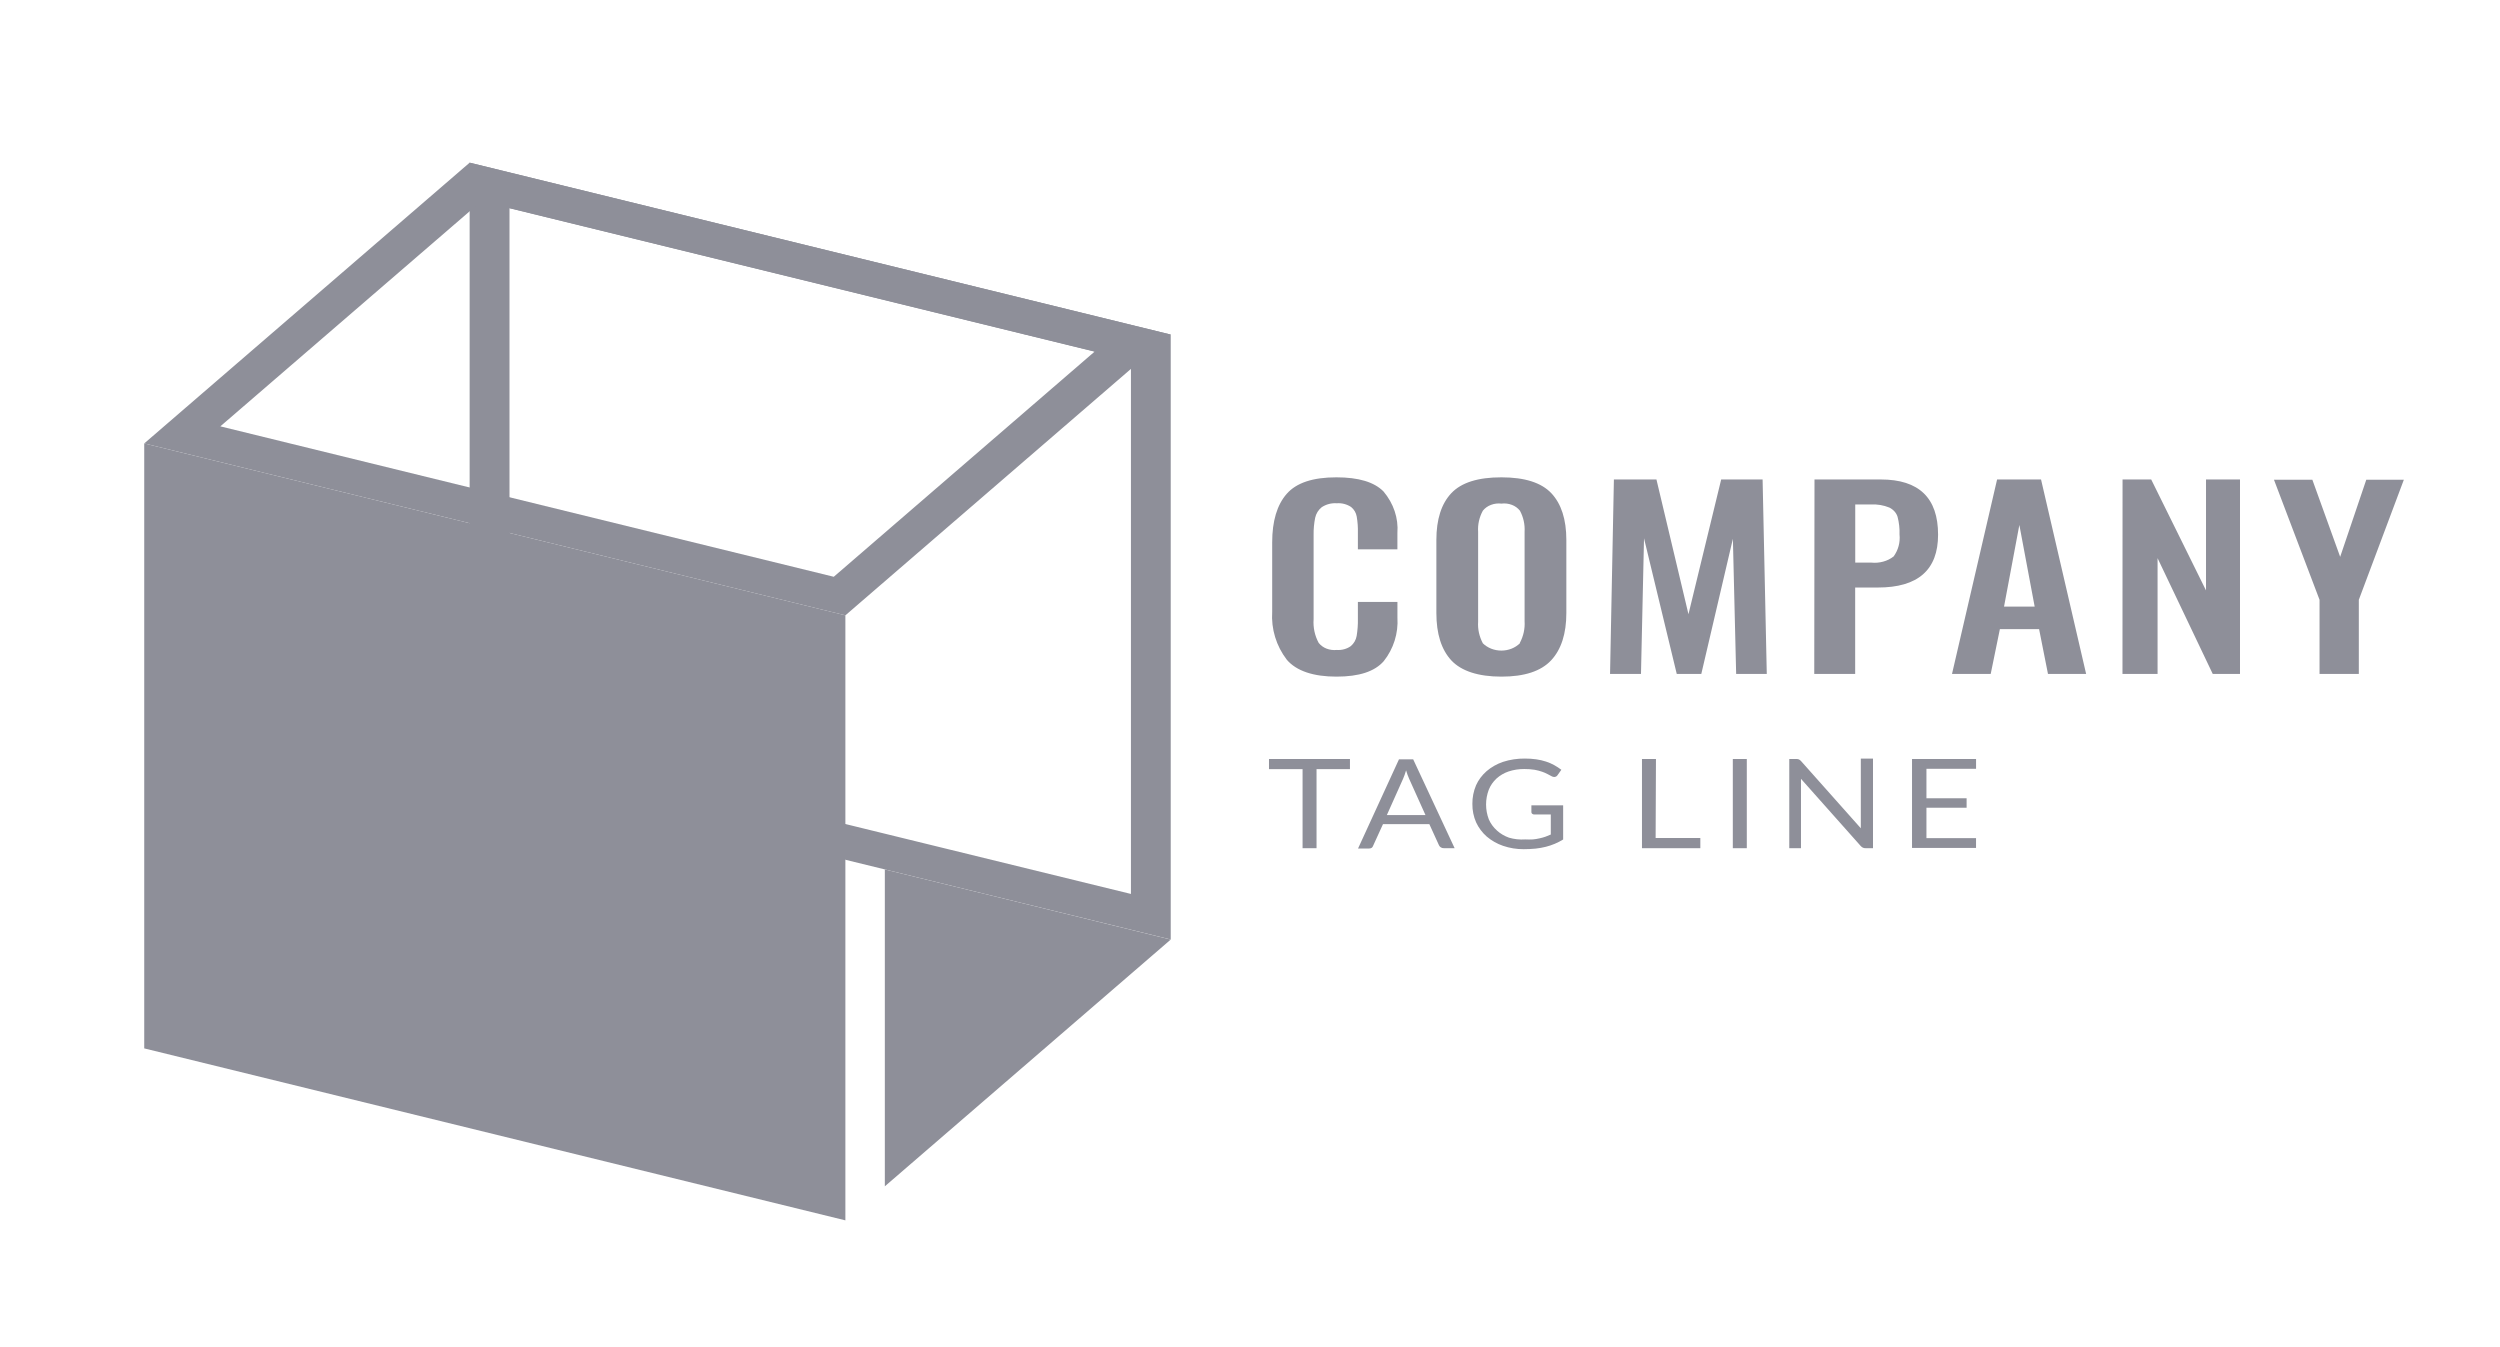
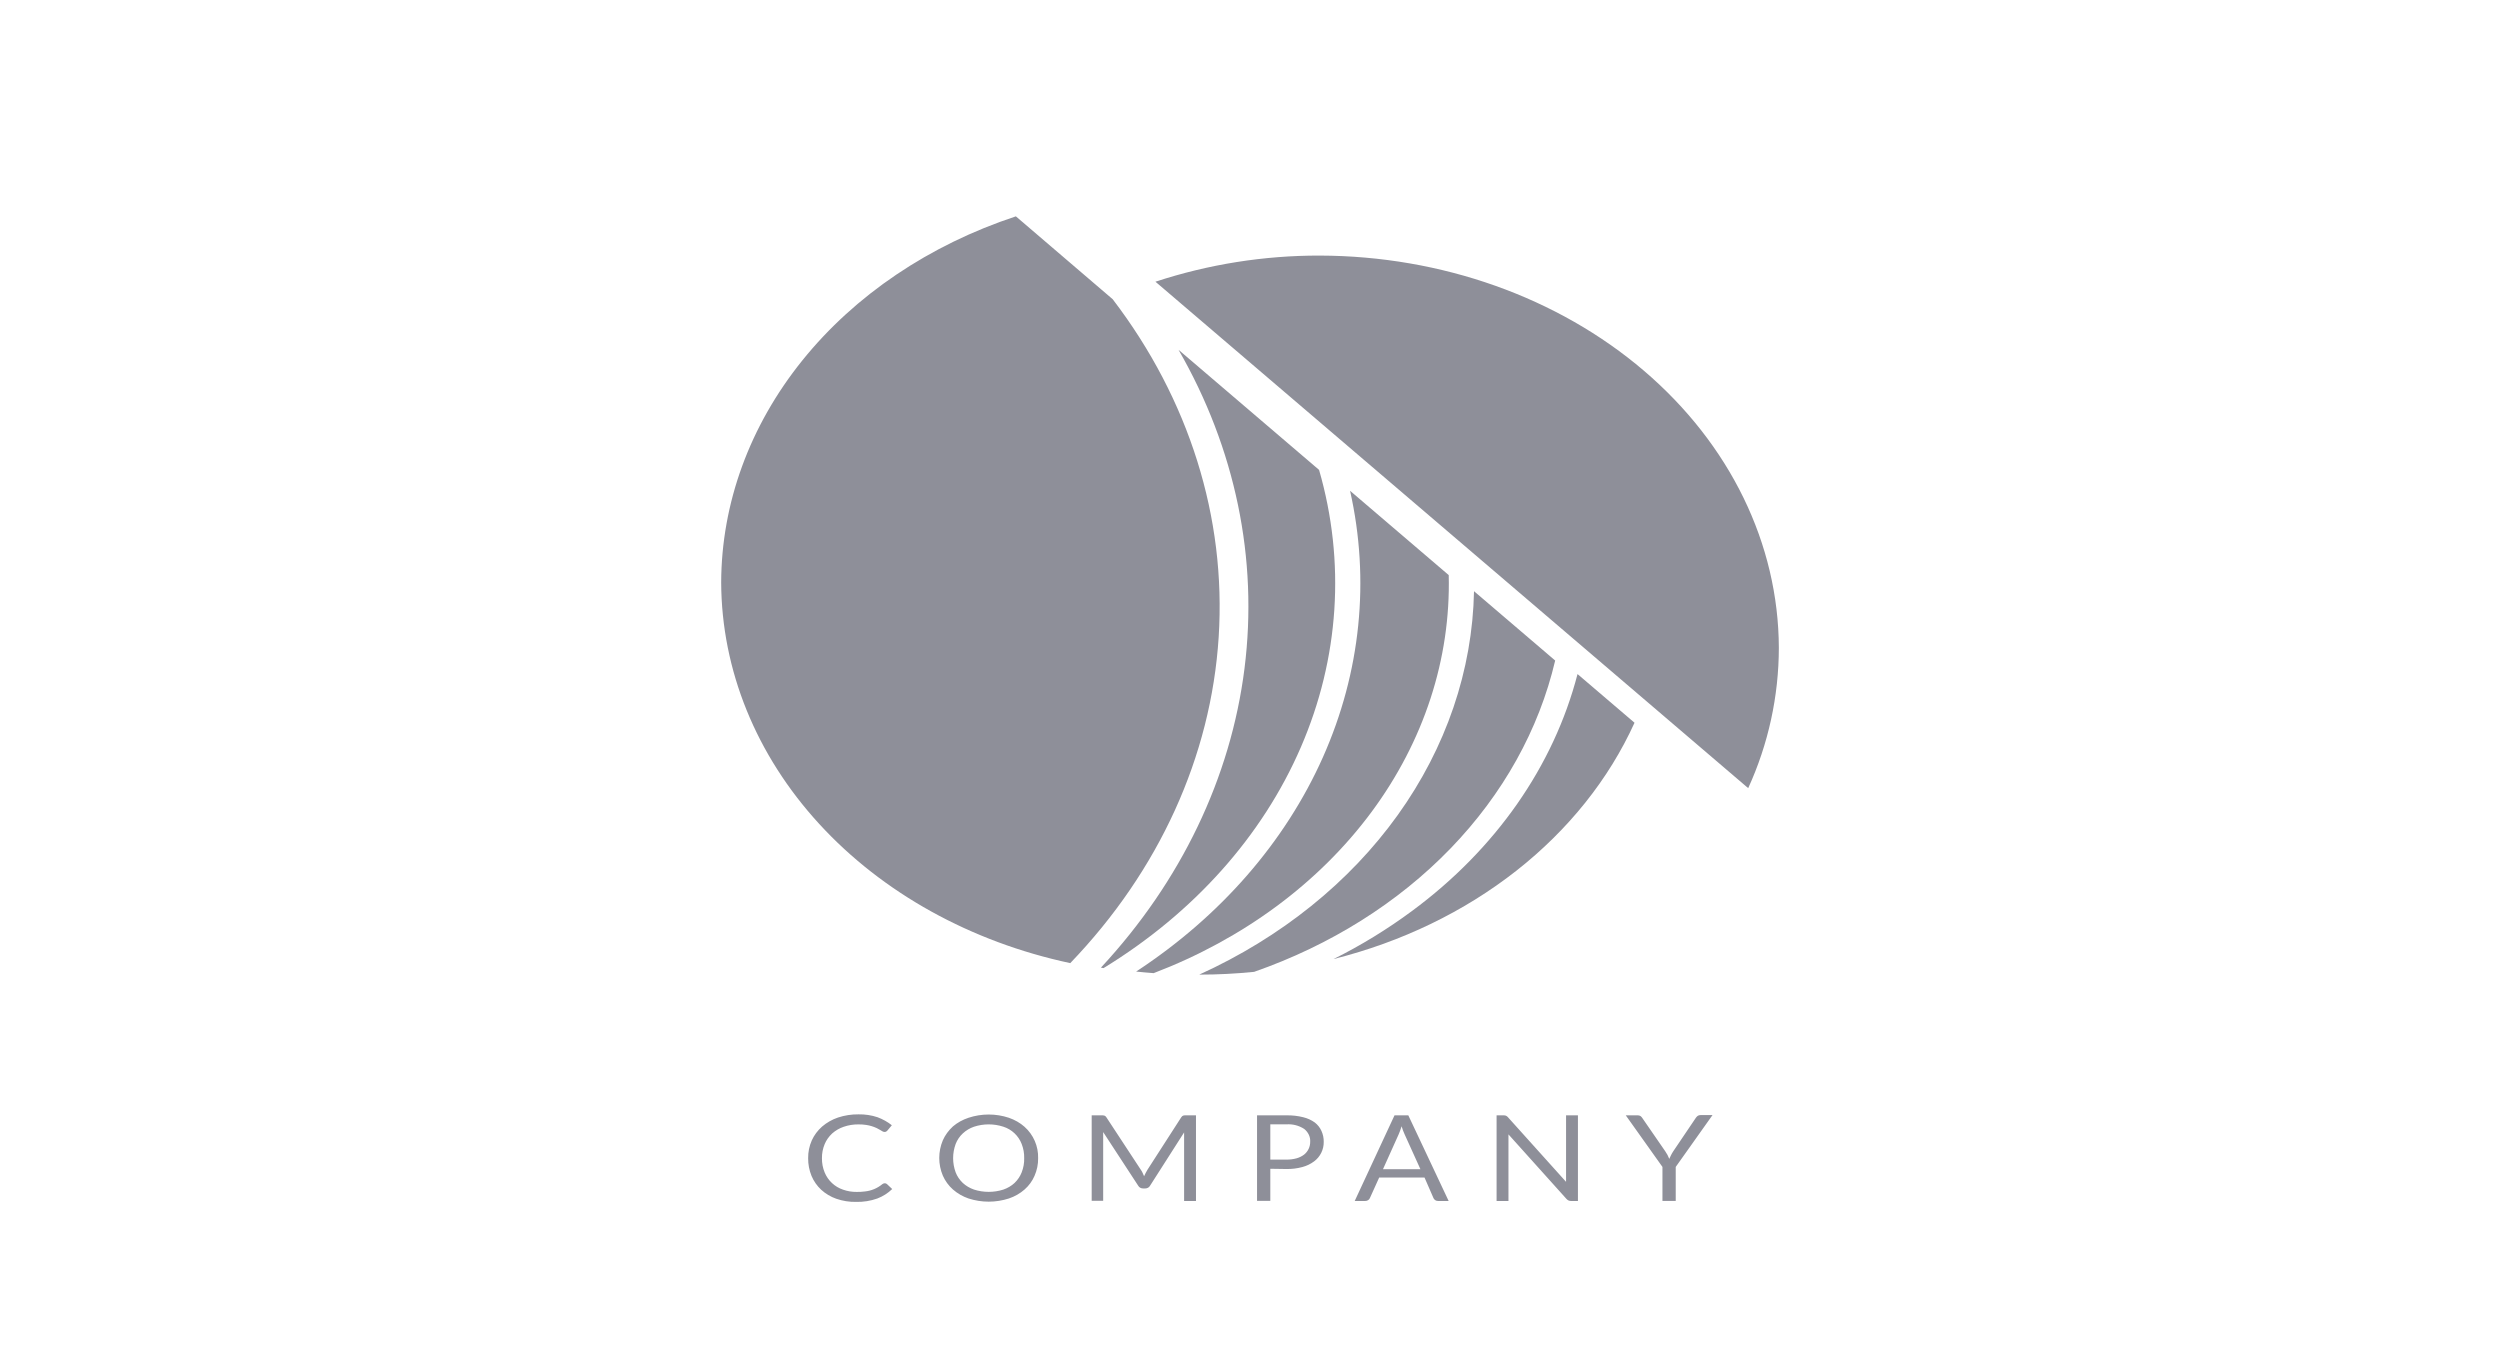
<svg xmlns="http://www.w3.org/2000/svg" width="104" height="56" fill="none">
-   <path fill="#8E8F99" d="M53.53 27.443a2.953 2.953 0 0 1-.607-1.992v-2.888c0-.885.201-1.558.603-2.018.402-.46 1.092-.69 2.07-.688.92 0 1.572.196 1.958.588.42.5.625 1.111.578 1.727v.68h-1.644v-.688c.006-.225-.01-.45-.048-.673a.652.652 0 0 0-.234-.4.951.951 0 0 0-.596-.155 1.007 1.007 0 0 0-.627.164.769.769 0 0 0-.272.44 3.342 3.342 0 0 0-.065.715v3.505a1.79 1.79 0 0 0 .211.984.772.772 0 0 0 .328.239c.133.051.28.07.425.055.21.015.42-.042.582-.159a.706.706 0 0 0 .245-.426c.038-.232.056-.467.051-.702v-.711h1.645v.65a2.643 2.643 0 0 1-.57 1.815c-.377.429-1.02.643-1.967.643-.946 0-1.661-.229-2.067-.705ZM60.376 27.473c-.415-.45-.623-1.105-.623-1.972v-3.038c0-.858.208-1.507.623-1.948.416-.44 1.11-.66 2.084-.658.967 0 1.658.22 2.073.658.416.441.627 1.09.627 1.948v3.038c0 .858-.211 1.516-.633 1.969-.423.452-1.11.678-2.067.678-.957 0-1.665-.229-2.084-.675Zm2.85-.729c.149-.282.217-.59.197-.899v-3.72a1.65 1.65 0 0 0-.194-.88.776.776 0 0 0-.335-.243.907.907 0 0 0-.434-.052.92.92 0 0 0-.435.053.789.789 0 0 0-.338.241c-.15.275-.218.578-.197.881v3.738c-.021.309.047.617.197.899.096.094.214.17.347.223a1.161 1.161 0 0 0 .845 0c.133-.053.251-.129.347-.223v-.018ZM67.138 19.946h1.77l1.332 5.605 1.361-5.605h1.723l.174 8.09h-1.274l-.136-5.622-1.314 5.622h-1.021l-1.362-5.643-.126 5.643h-1.287l.16-8.09ZM75.483 19.946h2.758c1.588 0 2.383.766 2.383 2.297 0 1.467-.837 2.2-2.51 2.198h-.939v3.596h-1.702l.01-8.091Zm2.356 3.458c.168.018.339.005.5-.04.162-.043.31-.117.436-.216a1.31 1.31 0 0 0 .245-.913 2.53 2.53 0 0 0-.081-.735.596.596 0 0 0-.126-.222.705.705 0 0 0-.215-.163 1.763 1.763 0 0 0-.76-.129h-.66v2.418h.66ZM83.079 19.946h1.828l1.876 8.09h-1.587l-.37-1.865h-1.631l-.382 1.866h-1.61l1.876-8.091Zm1.563 5.288-.637-3.396-.637 3.396h1.273ZM88.298 19.946h1.192l2.28 4.615v-4.615h1.414v8.09H92.05l-2.295-4.817v4.817h-1.46l.003-8.09ZM96.493 24.952l-1.896-4.995h1.597l1.157 3.208 1.086-3.208H100l-1.873 4.995v3.084h-1.634v-3.084ZM56.158 31.574v.423h-1.39v3.287h-.581v-3.287H52.79v-.423h3.367ZM60.512 35.284h-.45a.2.2 0 0 1-.125-.035.193.193 0 0 1-.075-.085l-.402-.881h-1.927l-.402.881a.243.243 0 0 1-.06.1.208.208 0 0 1-.127.035h-.45l1.703-3.71h.592l1.723 3.695Zm-2.819-1.377H59.3l-.68-1.51a2.703 2.703 0 0 1-.127-.35c-.024.07-.044.138-.064.197l-.062.156-.674 1.507ZM63.447 34.92c.107.005.214.005.32 0 .092-.008.183-.023.273-.044a2.1 2.1 0 0 0 .245-.067c.075-.027.15-.06.228-.092v-.834h-.681a.142.142 0 0 1-.05-.006.128.128 0 0 1-.042-.023.086.086 0 0 1-.026-.03.075.075 0 0 1-.008-.038v-.285h1.321v1.422a2.57 2.57 0 0 1-.718.303c-.14.035-.282.06-.426.076a5.153 5.153 0 0 1-.497.024 2.596 2.596 0 0 1-.858-.139 2.092 2.092 0 0 1-.681-.387 1.792 1.792 0 0 1-.44-.588 1.854 1.854 0 0 1-.156-.77 1.923 1.923 0 0 1 .153-.775c.098-.22.248-.42.44-.588.194-.167.426-.298.68-.385.292-.095.602-.141.913-.138.159 0 .317.01.473.032.139.02.274.051.405.094.12.039.234.088.34.147.105.058.204.123.297.194l-.163.23a.143.143 0 0 1-.056.05.17.17 0 0 1-.077.02.222.222 0 0 1-.106-.03 2.103 2.103 0 0 1-.166-.088 1.51 1.51 0 0 0-.229-.1 2.137 2.137 0 0 0-.313-.082 2.625 2.625 0 0 0-.432-.032 2.018 2.018 0 0 0-.657.103 1.44 1.44 0 0 0-.5.294c-.142.133-.25.29-.318.46a1.733 1.733 0 0 0 0 1.238c.075.174.191.333.341.467.14.127.31.227.497.294.217.064.446.089.674.073ZM68.874 34.861h1.86v.423h-2.428v-3.71h.582l-.014 3.287ZM72.667 35.284h-.582v-3.71h.582v3.71ZM74.832 31.591a.28.28 0 0 1 .09.068l2.488 2.797a.884.884 0 0 1 0-.132v-2.765h.507v3.726h-.293a.276.276 0 0 1-.126-.021.33.33 0 0 1-.092-.07l-2.485-2.795v2.886h-.487v-3.711h.303c.033 0 .066.006.096.017ZM82.204 31.574v.408H80.14v1.225h1.671v.394h-1.671v1.266h2.063v.408H79.54v-3.701h2.663ZM21.195 8.659l25.852 6.334v22.195l-25.852-6.33v-22.2Zm-1.658-1.892v25.168l29.165 7.148V13.918L19.537 6.767Z" />
-   <path fill="#8E8F99" d="M35.168 50.767 6 43.613V18.447l29.168 7.15v25.17Z" />
-   <path fill="#8E8F99" d="m20.02 8.374 25.515 6.254-10.85 9.366-25.519-6.258L20.02 8.374Zm-.483-1.607L6 18.447l29.168 7.151 13.534-11.68-29.165-7.151ZM36.81 49.35l11.892-10.264-11.893-2.917v13.182Z" />
+   <path fill="#8E8F99" d="M36.81 49.223c.016 0 .032.004.046.01a.123.123 0 0 1 .04.023l.22.208a1.819 1.819 0 0 1-.62.394c-.28.1-.58.148-.881.141a2.38 2.38 0 0 1-.829-.132 1.822 1.822 0 0 1-.623-.372 1.667 1.667 0 0 1-.403-.576 1.89 1.89 0 0 1-.141-.738 1.763 1.763 0 0 1 .152-.741c.096-.214.242-.41.428-.575a2.01 2.01 0 0 1 .662-.376 2.64 2.64 0 0 1 .853-.132c.27-.005.54.036.792.12.219.082.42.194.594.333l-.185.222a.179.179 0 0 1-.047.04.128.128 0 0 1-.075.017.183.183 0 0 1-.08-.024l-.1-.059-.137-.075a1.604 1.604 0 0 0-.436-.133 1.97 1.97 0 0 0-.329-.023 1.813 1.813 0 0 0-.613.099 1.41 1.41 0 0 0-.48.278c-.138.129-.244.28-.312.444a1.47 1.47 0 0 0-.113.585 1.5 1.5 0 0 0 .113.594 1.262 1.262 0 0 0 .765.715c.18.064.373.096.568.094.113.002.226-.005.337-.019a1.348 1.348 0 0 0 .729-.304.175.175 0 0 1 .105-.038ZM43.186 48.18c.004.25-.047.5-.149.734a1.59 1.59 0 0 1-.416.57c-.184.162-.406.29-.652.373a2.732 2.732 0 0 1-1.678 0 1.944 1.944 0 0 1-.65-.375 1.67 1.67 0 0 1-.419-.575 1.885 1.885 0 0 1 0-1.47c.094-.214.237-.41.42-.578.185-.157.406-.28.649-.36.54-.18 1.138-.18 1.678 0 .245.085.467.212.651.375a1.689 1.689 0 0 1 .566 1.306Zm-.58 0c.005-.2-.03-.4-.104-.59a1.213 1.213 0 0 0-.762-.719 1.971 1.971 0 0 0-1.22 0 1.314 1.314 0 0 0-.467.279 1.184 1.184 0 0 0-.298.44c-.14.385-.14.796 0 1.18.062.163.164.313.298.441.13.12.29.215.467.276.393.126.826.126 1.22 0 .177-.061.337-.156.466-.276.133-.128.233-.279.296-.441.074-.19.11-.39.104-.59ZM47.536 48.799l.058.132c.023-.047.042-.09.064-.132.021-.045.045-.088.072-.13l1.41-2.19c.028-.039.053-.062.08-.07a.388.388 0 0 1 .116-.011h.417v3.563h-.494v-2.73a.929.929 0 0 1 0-.123l-1.419 2.221a.203.203 0 0 1-.083.081.252.252 0 0 1-.121.03h-.08a.25.25 0 0 1-.122-.03.2.2 0 0 1-.082-.08l-1.46-2.236V49.954h-.478v-3.556h.417a.389.389 0 0 1 .115.012.155.155 0 0 1 .078.068l1.44 2.193c.029.04.053.084.072.128ZM52.845 48.622v1.334h-.552v-3.558h1.23c.233-.004.465.022.688.078.179.043.344.118.486.221a.92.92 0 0 1 .276.35c.065.145.097.299.094.455a.99.99 0 0 1-.4.811 1.42 1.42 0 0 1-.49.236c-.214.058-.439.086-.664.082l-.668-.01Zm0-.382h.668c.145.001.29-.017.428-.055a.94.94 0 0 0 .309-.153.673.673 0 0 0 .254-.535.592.592 0 0 0-.056-.29.687.687 0 0 0-.193-.243 1.202 1.202 0 0 0-.742-.191h-.668v1.467ZM60.264 49.961h-.436a.21.21 0 0 1-.121-.033.224.224 0 0 1-.072-.082l-.375-.861h-1.886l-.389.86a.196.196 0 0 1-.069.08.21.21 0 0 1-.124.036h-.436l1.656-3.563h.574l1.678 3.563Zm-2.732-1.323h1.557l-.657-1.45a2.332 2.332 0 0 1-.125-.335l-.063.186c-.02.057-.041.108-.06.15l-.652 1.45ZM62.65 46.414a.234.234 0 0 1 .082.064l2.416 2.686v-2.766h.494v3.563h-.276a.273.273 0 0 1-.114-.02.3.3 0 0 1-.088-.067l-2.412-2.684a.964.964 0 0 1 0 .123v2.648h-.494v-3.563h.292c.034-.001.068.004.1.016ZM69.71 48.544v1.415h-.552v-1.415l-1.526-2.146h.494a.201.201 0 0 1 .119.03c.03.023.055.05.074.08l.955 1.385a1.394 1.394 0 0 1 .168.316l.072-.153c.027-.056.059-.11.094-.163l.941-1.394a.376.376 0 0 1 .072-.076.187.187 0 0 1 .119-.035h.5l-1.53 2.156ZM47.263 40.417c.24.026.483.047.729.066 3.725-1.423 6.875-3.753 9.059-6.699 2.183-2.945 3.302-6.374 3.216-9.86l-4.104-3.507c.834 3.711.444 7.547-1.128 11.08-1.572 3.531-4.263 6.62-7.772 8.92Z" />
+   <path fill="#8E8F99" d="m45.797 40.254.11.019c3.75-2.292 6.61-5.492 8.208-9.187 1.599-3.695 1.863-7.714.758-11.539l-5.846-4.995c2.365 4.106 3.317 8.701 2.745 13.25-.572 4.55-2.644 8.868-5.974 12.452ZM65.625 28.042c-.993 3.83-3.406 7.284-6.879 9.85a21.958 21.958 0 0 1-3.268 2.004c2.828-.71 5.428-1.966 7.598-3.67 2.17-1.705 3.854-3.812 4.92-6.16l-2.37-2.024Z" />
+   <path fill="#8E8F99" d="m64.695 27.478-3.376-2.884c-.065 3.288-1.159 6.502-3.169 9.307-2.01 2.805-4.863 5.099-8.262 6.643h.017c.757 0 1.514-.039 2.266-.115 3.176-1.108 5.983-2.87 8.168-5.13 2.185-2.26 3.682-4.947 4.356-7.82ZM46.286 12.446 42.26 9c-3.6 1.189-6.697 3.278-8.884 5.995-2.188 2.718-3.364 5.936-3.375 9.234.014 3.643 1.449 7.18 4.08 10.048 2.63 2.868 6.305 4.905 10.442 5.789 3.694-3.846 5.857-8.597 6.174-13.564.317-4.967-1.228-9.89-4.41-14.056ZM74 26.948c-.015-4.323-2.031-8.466-5.61-11.523-3.577-3.057-8.426-4.78-13.486-4.793a21.774 21.774 0 0 0-6.838 1.087l24.659 21.068A14.086 14.086 0 0 0 74 26.947Z" />
</svg>
